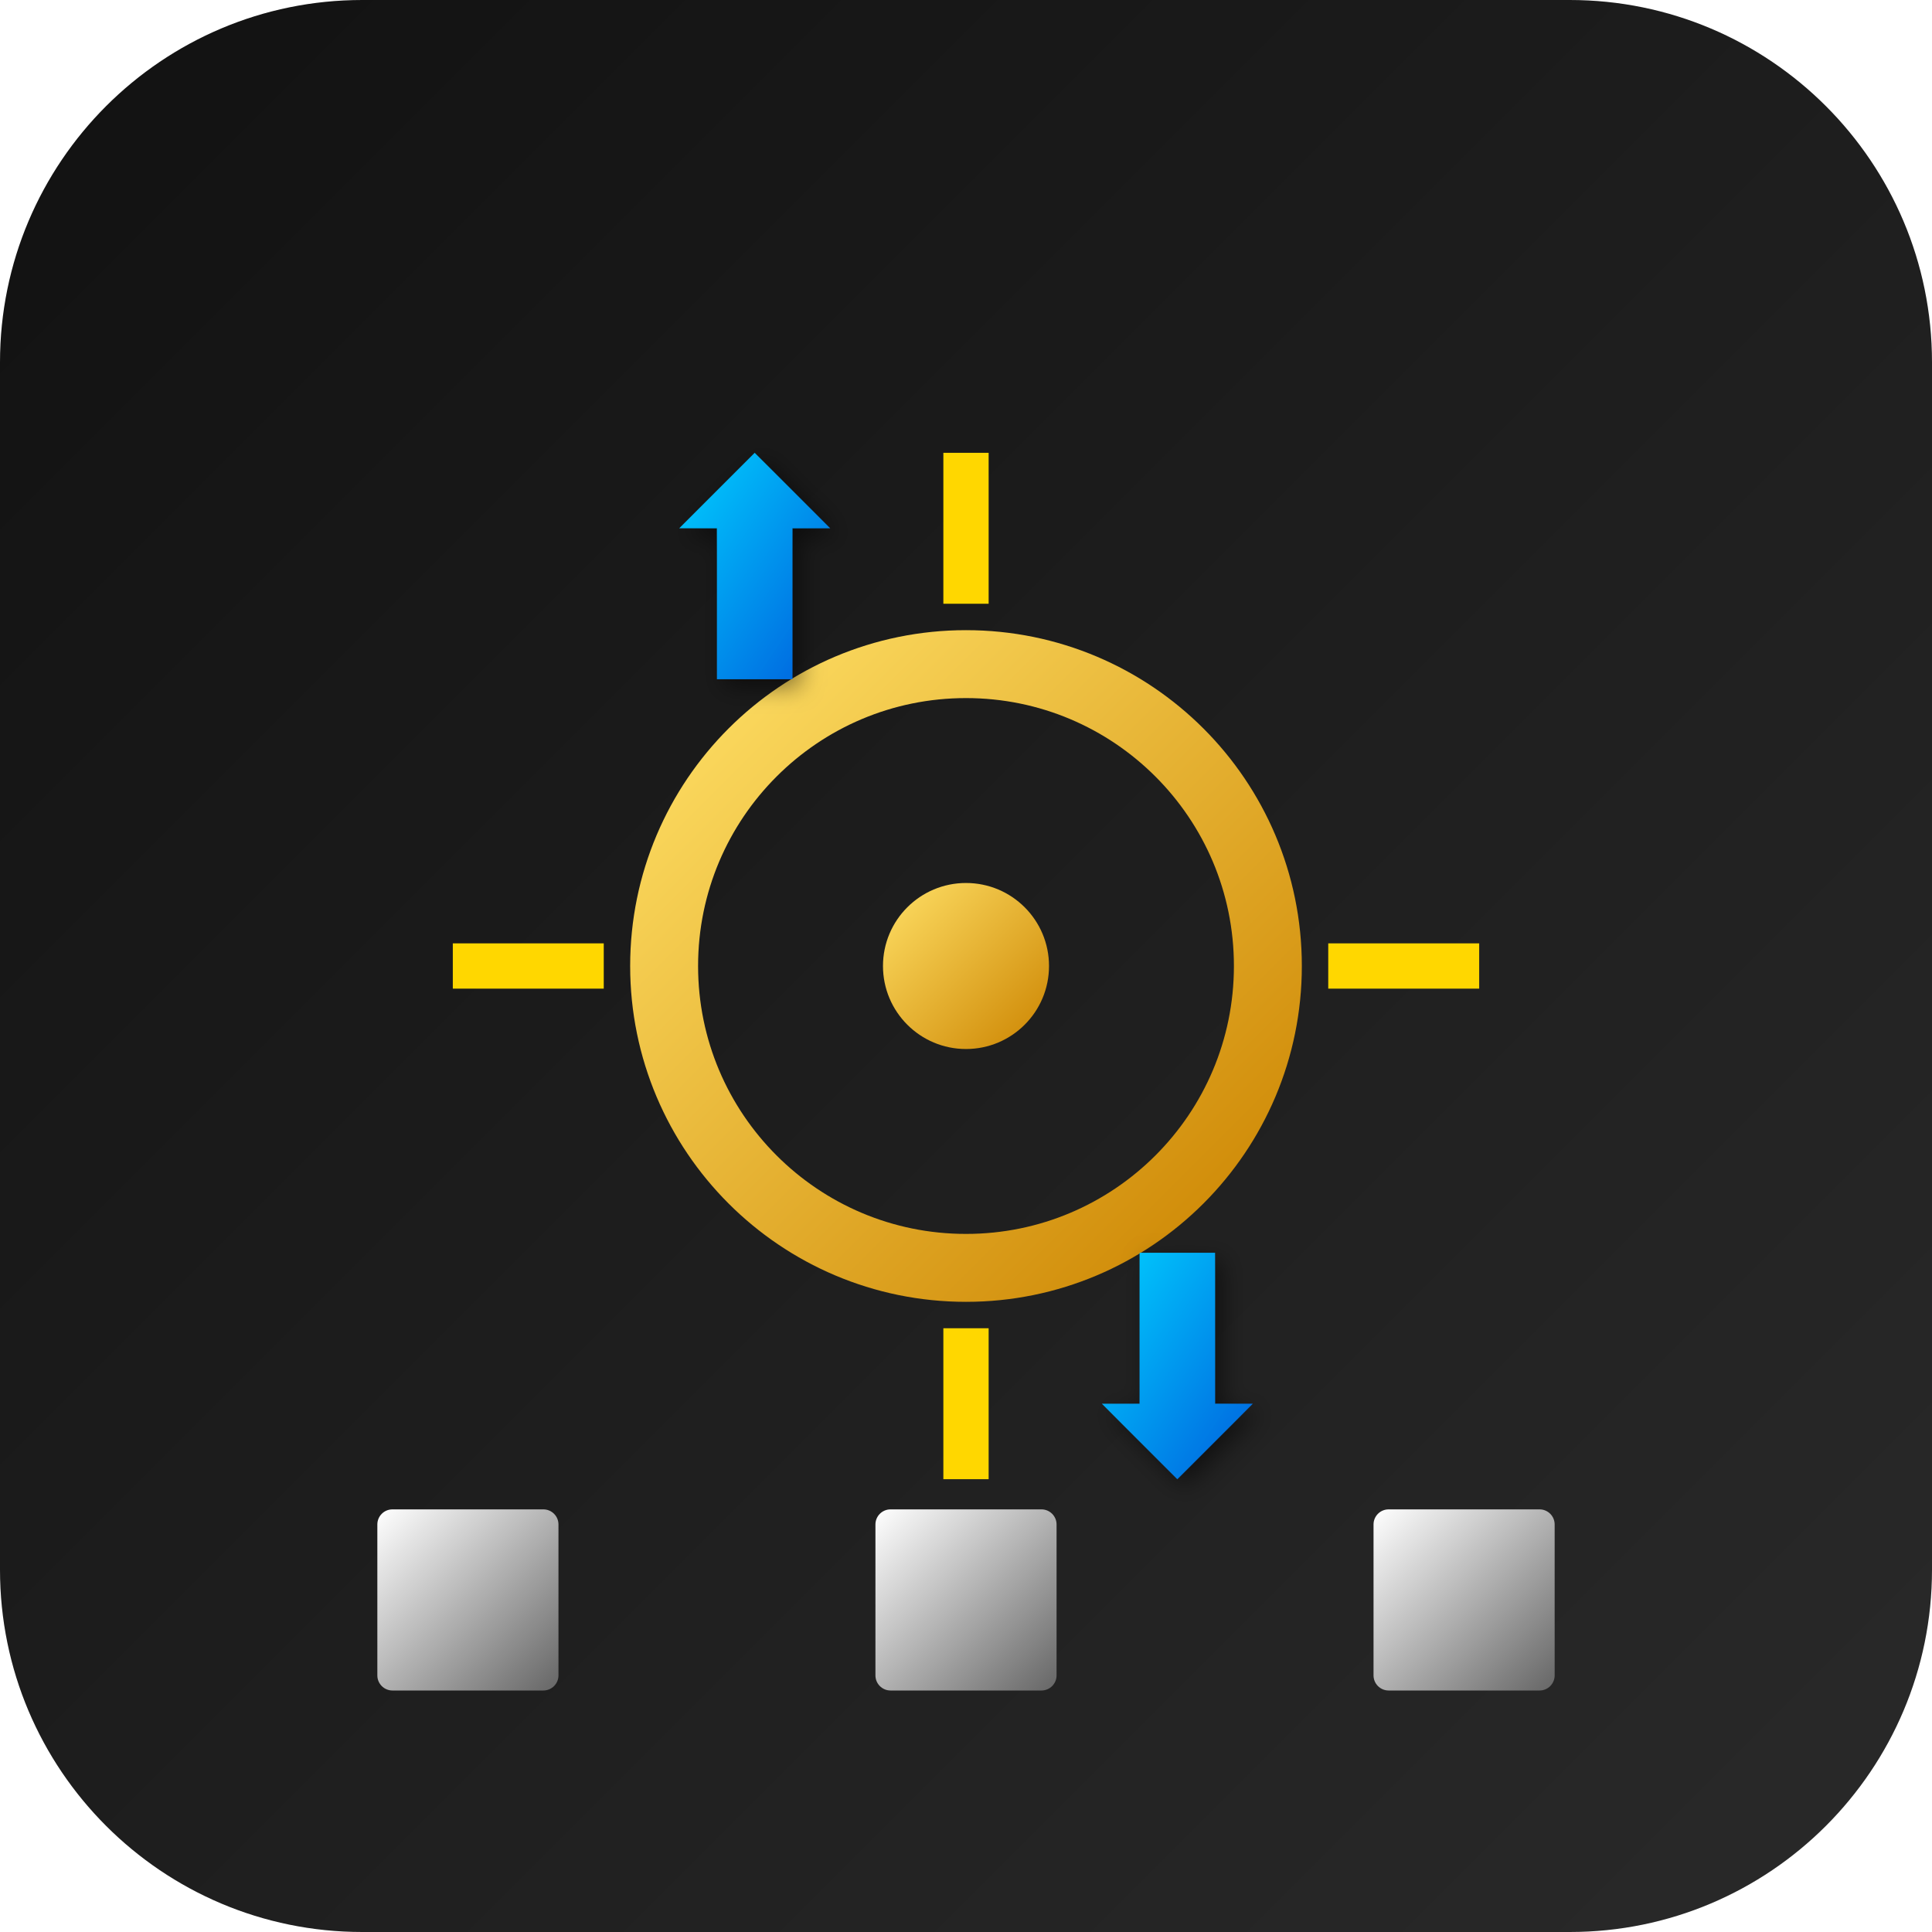
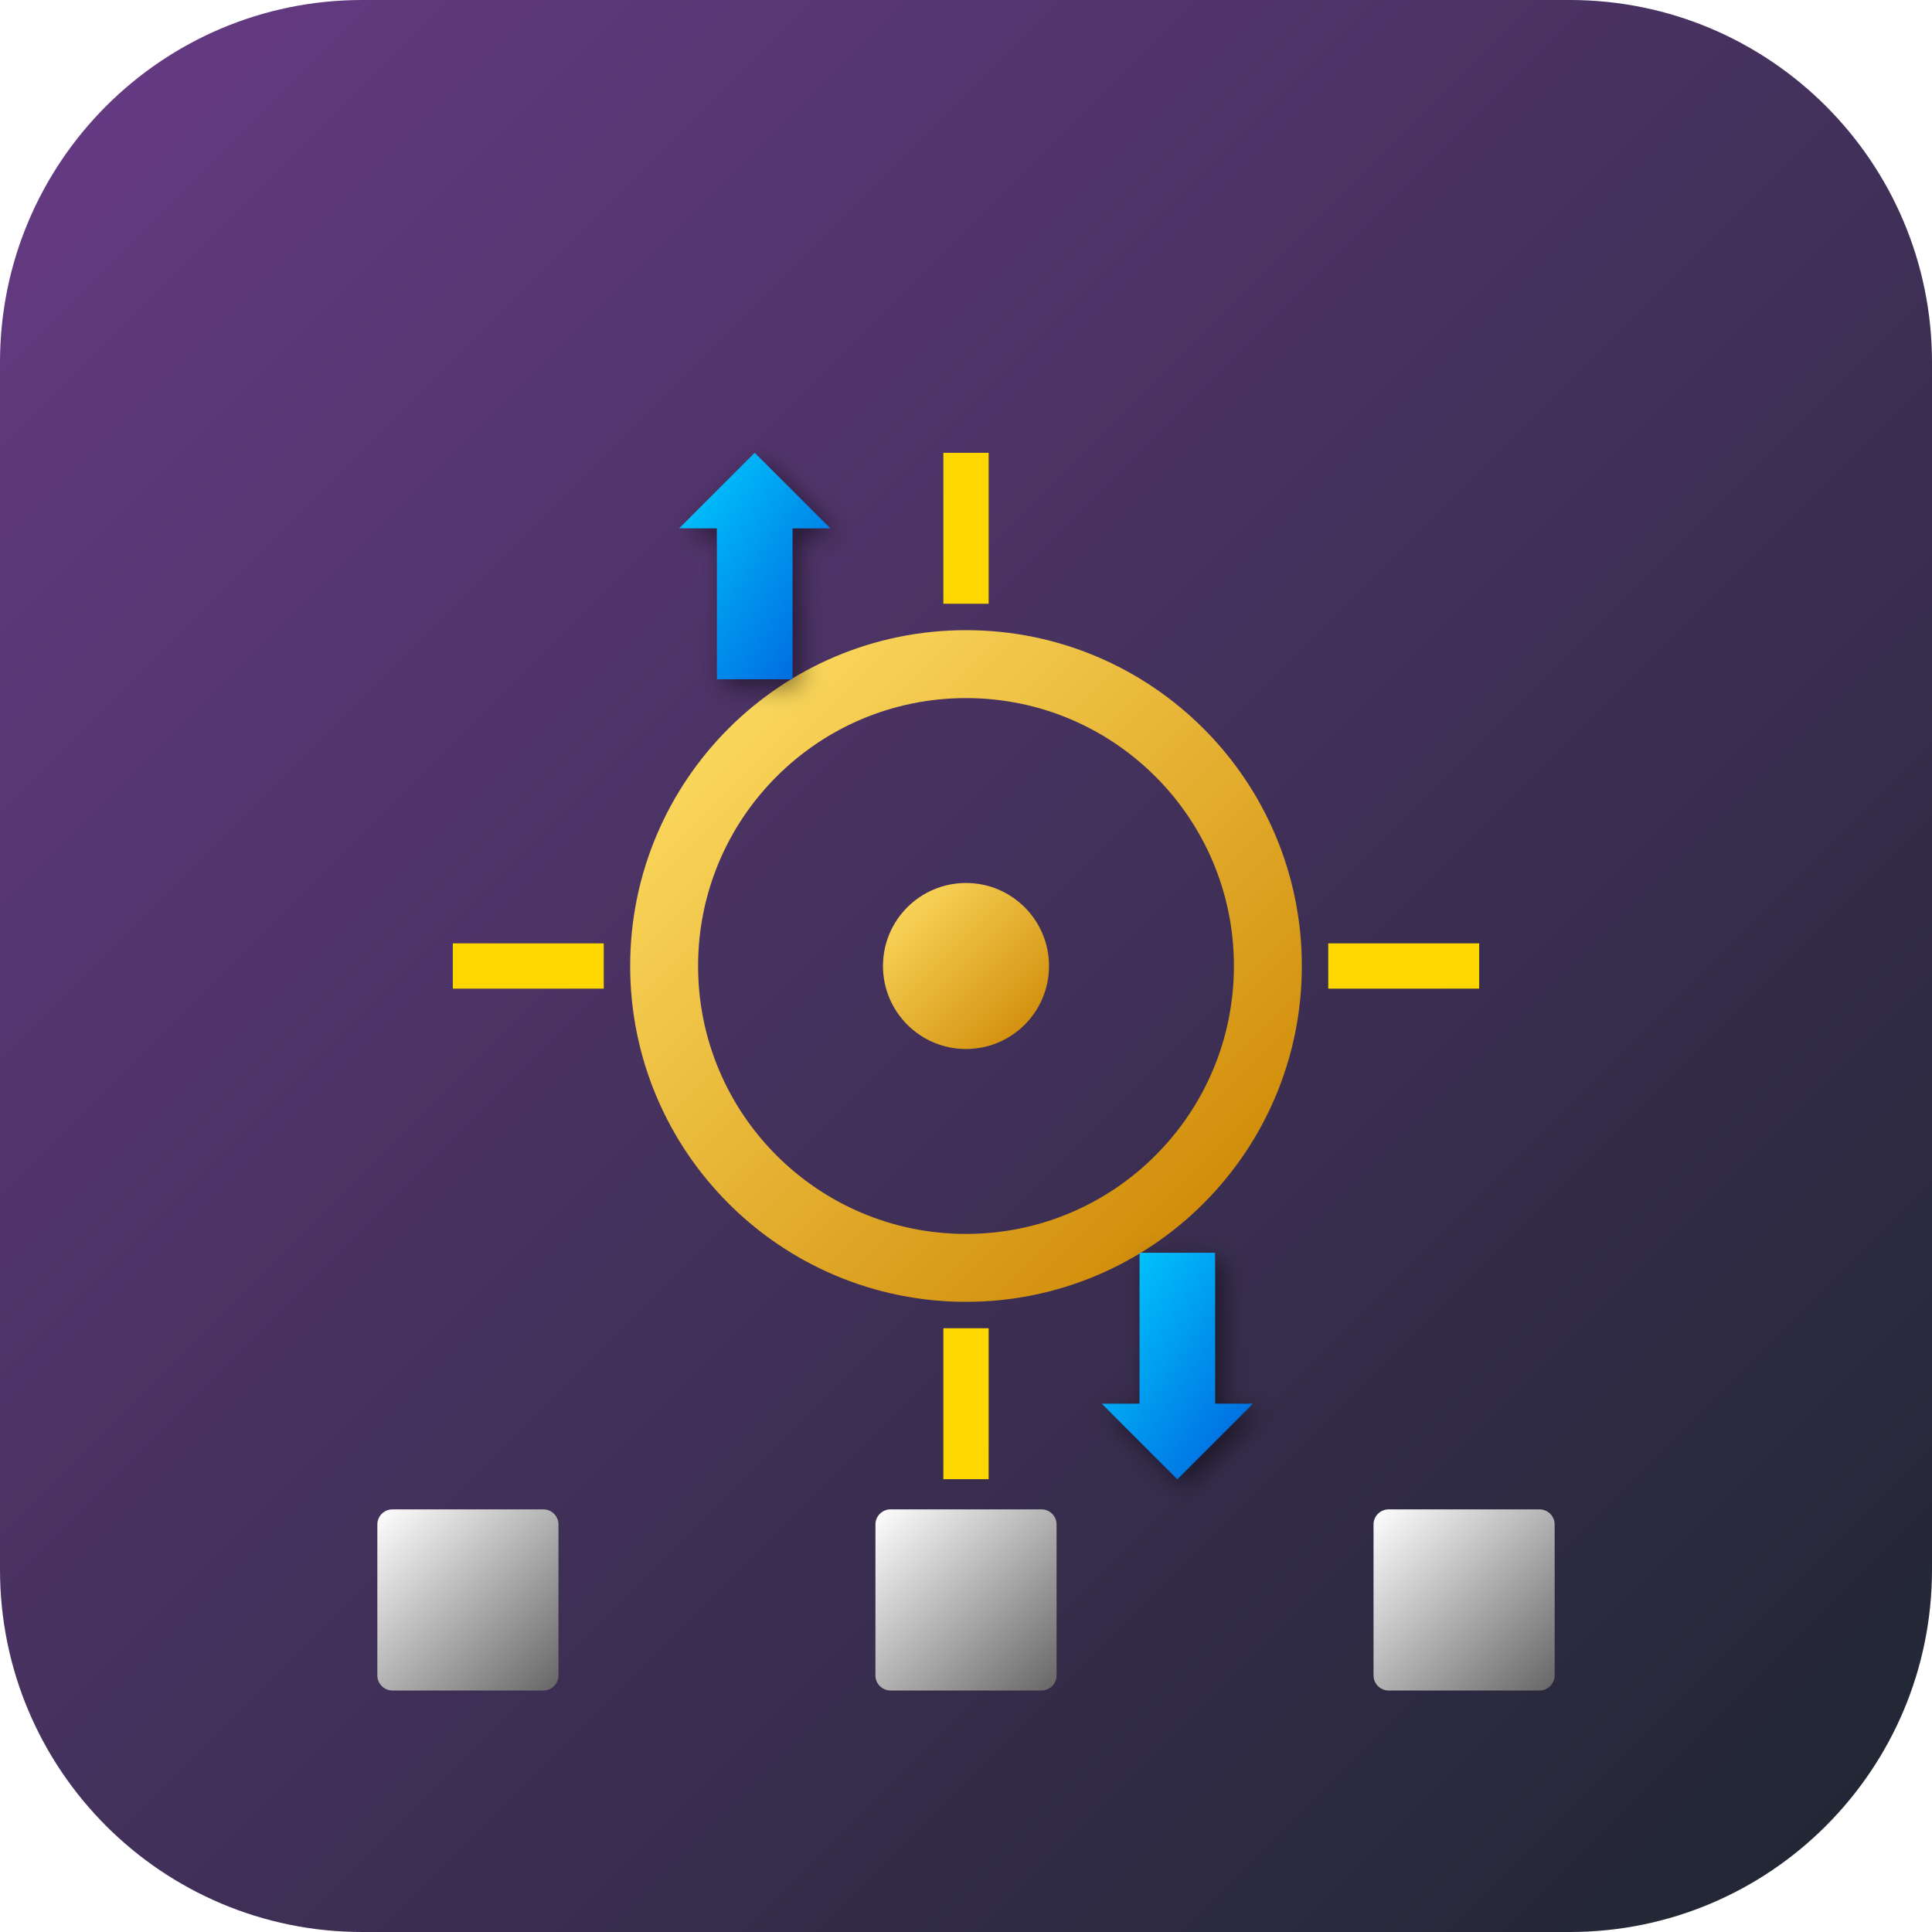
<svg xmlns="http://www.w3.org/2000/svg" width="150" height="150" viewBox="0 0 512 512">
  <defs>
    <linearGradient id="bgGradient" x1="0" y1="0" x2="1" y2="1">
-       <stop offset="0%" stop-color="#111" />
-       <stop offset="100%" stop-color="#2a2a2a" />
+       <stop offset="0%" stop-color="#683b86" />
+       <stop offset="100%" stop-color="#1e2630" />
    </linearGradient>
    <linearGradient id="gearGradient" x1="0" y1="0" x2="1" y2="1">
      <stop offset="0%" stop-color="#FFE066" />
      <stop offset="100%" stop-color="#CC8400" />
    </linearGradient>
    <linearGradient id="arrowGradient" x1="0" y1="0" x2="1" y2="1">
      <stop offset="0%" stop-color="#00CFFF" />
      <stop offset="100%" stop-color="#005FDD" />
    </linearGradient>
    <linearGradient id="cubeGradient" x1="0" y1="0" x2="1" y2="1">
      <stop offset="0%" stop-color="#ffffff" />
      <stop offset="100%" stop-color="#666666" />
    </linearGradient>
    <filter id="shadow" x="-50%" y="-50%" width="200%" height="200%">
      <feDropShadow dx="2" dy="2" stdDeviation="3" flood-color="#000000" flood-opacity="0.5" />
    </filter>
  </defs>
  <rect width="512" height="512" rx="96" ry="96" fill="url(#bgGradient)" />
  <circle cx="256" cy="256" r="80" stroke="url(#gearGradient)" stroke-width="18" fill="none" />
  <circle cx="256" cy="256" r="22" fill="url(#gearGradient)" />
  <g stroke="#FFD700" stroke-width="12">
    <line x1="256" y1="160" x2="256" y2="120" />
    <line x1="256" y1="352" x2="256" y2="392" />
    <line x1="160" y1="256" x2="120" y2="256" />
    <line x1="352" y1="256" x2="392" y2="256" />
  </g>
  <polygon points="180,140 200,120 220,140 210,140 210,180 190,180 190,140" fill="url(#arrowGradient)" filter="url(#shadow)" />
  <polygon points="332,372 312,392 292,372 302,372 302,332 322,332 322,372" fill="url(#arrowGradient)" filter="url(#shadow)" />
  <rect x="100" y="400" width="48" height="48" fill="url(#cubeGradient)" rx="4" ry="4" />
  <rect x="232" y="400" width="48" height="48" fill="url(#cubeGradient)" rx="4" ry="4" />
  <rect x="364" y="400" width="48" height="48" fill="url(#cubeGradient)" rx="4" ry="4" />
</svg>
